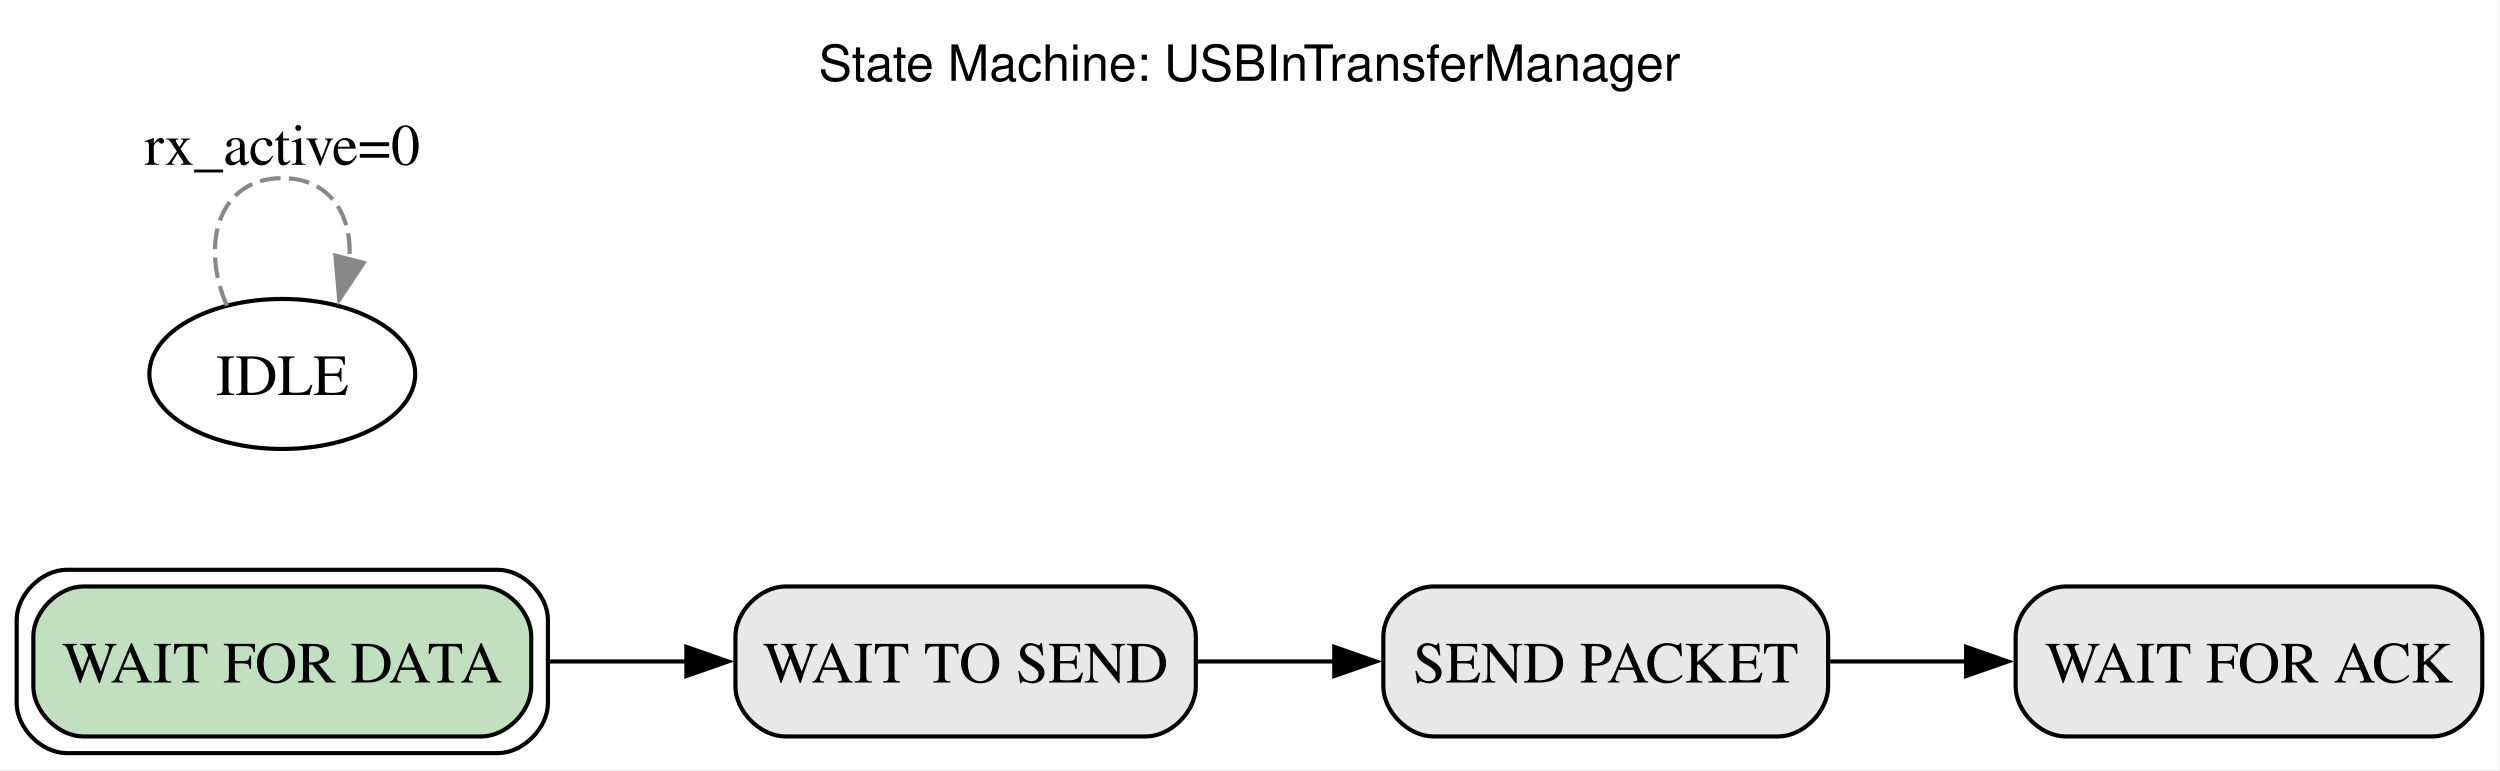
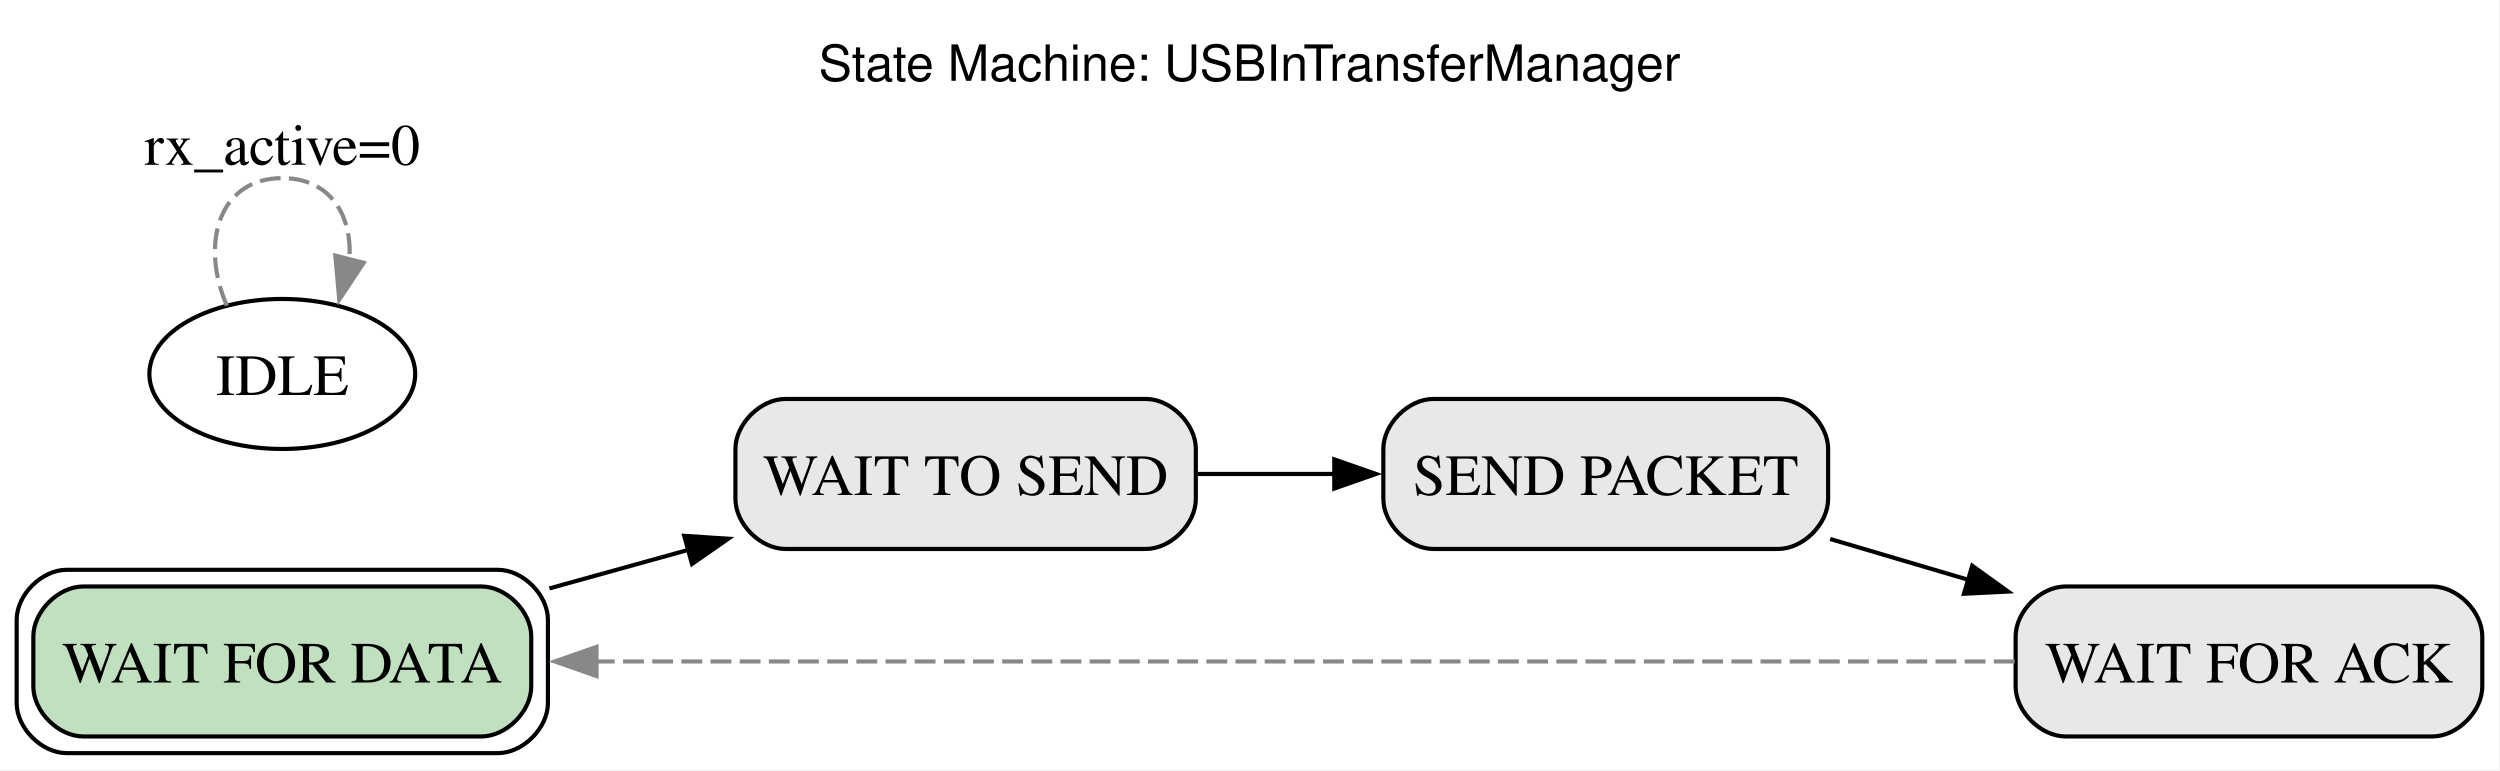
<svg xmlns="http://www.w3.org/2000/svg" width="600pt" height="185pt" viewBox="0.00 0.00 600.00 185.00">
  <g id="graph0" class="graph" transform="scale(1 1) rotate(0) translate(4 180.75)">
    <polygon fill="white" stroke="none" points="-4,4 -4,-180.75 595.75,-180.75 595.75,4 -4,4" />
    <text xml:space="preserve" text-anchor="middle" x="295.88" y="-161.35" font-family="Helvetica,sans-Serif" font-size="12.00">State Machine: USBInTransferManager</text>
    <g id="node1" class="node">
      <path fill="#c0e0c0" stroke="black" d="M111.5,-40C111.5,-40 16,-40 16,-40 10,-40 4,-34 4,-28 4,-28 4,-16 4,-16 4,-10 10,-4 16,-4 16,-4 111.5,-4 111.5,-4 117.5,-4 123.5,-10 123.5,-16 123.5,-16 123.5,-28 123.5,-28 123.5,-34 117.5,-40 111.5,-40" />
      <path fill="none" stroke="black" d="M115.5,-44C115.5,-44 12,-44 12,-44 6,-44 0,-38 0,-32 0,-32 0,-12 0,-12 0,-6 6,0 12,0 12,0 115.5,0 115.5,0 121.5,0 127.5,-6 127.5,-12 127.5,-12 127.5,-32 127.5,-32 127.5,-38 121.5,-44 115.5,-44" />
      <text xml:space="preserve" text-anchor="middle" x="63.75" y="-16.95" font-family="Times,serif" font-size="14.00">WAIT FOR DATA</text>
    </g>
    <g id="node2" class="node">
-       <path fill="#e8e8e8" stroke="black" d="M271,-40C271,-40 184.5,-40 184.5,-40 178.5,-40 172.5,-34 172.5,-28 172.5,-28 172.5,-16 172.5,-16 172.5,-10 178.5,-4 184.5,-4 184.5,-4 271,-4 271,-4 277,-4 283,-10 283,-16 283,-16 283,-28 283,-28 283,-34 277,-40 271,-40" />
-       <text xml:space="preserve" text-anchor="middle" x="227.75" y="-16.95" font-family="Times,serif" font-size="14.00">WAIT TO SEND</text>
+       <path fill="#e8e8e8" stroke="black" d="M271,-85C271,-85 184.5,-85 184.5,-85 178.5,-85 172.5,-79 172.5,-73 172.5,-73 172.5,-61 172.5,-61 172.5,-55 178.5,-49 184.5,-49 184.5,-49 271,-49 271,-49 277,-49 283,-55 283,-61 283,-61 283,-73 283,-73 283,-79 277,-85 271,-85" />
+       <text xml:space="preserve" text-anchor="middle" x="227.75" y="-61.95" font-family="Times,serif" font-size="14.00">WAIT TO SEND</text>
    </g>
    <g id="edge1" class="edge">
-       <path fill="none" stroke="black" d="M127.85,-22C138.73,-22 150.06,-22 161.01,-22" />
-       <polygon fill="black" stroke="black" points="160.73,-25.5 170.73,-22 160.73,-18.5 160.73,-25.5" />
+       <path fill="none" stroke="black" d="M127.85,-39.53C138.84,-42.58 150.3,-45.76 161.35,-48.83" />
+       <polygon fill="black" stroke="black" points="160.21,-52.15 170.78,-51.45 162.08,-45.4 160.21,-52.15" />
    </g>
    <g id="node3" class="node">
-       <path fill="#e8e8e8" stroke="black" d="M422.75,-40C422.75,-40 340,-40 340,-40 334,-40 328,-34 328,-28 328,-28 328,-16 328,-16 328,-10 334,-4 340,-4 340,-4 422.75,-4 422.75,-4 428.75,-4 434.75,-10 434.75,-16 434.75,-16 434.75,-28 434.75,-28 434.75,-34 428.75,-40 422.75,-40" />
-       <text xml:space="preserve" text-anchor="middle" x="381.38" y="-16.95" font-family="Times,serif" font-size="14.00">SEND PACKET</text>
+       <path fill="#e8e8e8" stroke="black" d="M422.75,-85C422.75,-85 340,-85 340,-85 334,-85 328,-79 328,-73 328,-73 328,-61 328,-61 328,-55 334,-49 340,-49 340,-49 422.75,-49 422.75,-49 428.75,-49 434.75,-55 434.75,-61 434.75,-61 434.75,-73 434.75,-73 434.75,-79 428.75,-85 422.75,-85" />
+       <text xml:space="preserve" text-anchor="middle" x="381.38" y="-61.95" font-family="Times,serif" font-size="14.00">SEND PACKET</text>
    </g>
    <g id="edge2" class="edge">
-       <path fill="none" stroke="black" d="M283.49,-22C294.19,-22 305.5,-22 316.47,-22" />
-       <polygon fill="black" stroke="black" points="316.23,-25.5 326.23,-22 316.23,-18.5 316.23,-25.5" />
+       <path fill="none" stroke="black" d="M283.49,-67C294.19,-67 305.5,-67 316.47,-67" />
+       <polygon fill="black" stroke="black" points="316.23,-70.5 326.23,-67 316.23,-63.5 316.23,-70.5" />
    </g>
    <g id="node4" class="node">
      <path fill="#e8e8e8" stroke="black" d="M579.75,-40C579.75,-40 491.75,-40 491.75,-40 485.75,-40 479.75,-34 479.75,-28 479.75,-28 479.75,-16 479.75,-16 479.75,-10 485.75,-4 491.75,-4 491.75,-4 579.75,-4 579.75,-4 585.75,-4 591.75,-10 591.75,-16 591.75,-16 591.75,-28 591.75,-28 591.75,-34 585.75,-40 579.75,-40" />
      <text xml:space="preserve" text-anchor="middle" x="535.75" y="-16.95" font-family="Times,serif" font-size="14.00">WAIT FOR ACK</text>
    </g>
    <g id="edge3" class="edge">
-       <path fill="none" stroke="black" d="M435.24,-22C445.83,-22 457.09,-22 468.07,-22" />
-       <polygon fill="black" stroke="black" points="467.87,-25.5 477.87,-22 467.87,-18.5 467.87,-25.5" />
+       <path fill="none" stroke="black" d="M435.24,-51.39C445.94,-48.23 457.32,-44.87 468.42,-41.59" />
+       <polygon fill="black" stroke="black" points="469.34,-44.97 477.94,-38.78 467.35,-38.25 469.34,-44.97" />
+     </g>
+     <g id="edge4" class="edge">
+       <path fill="none" stroke="#888888" stroke-dasharray="5,2" d="M479.53,-22C395.11,-22 233.79,-22 139.13,-22" />
+       <polygon fill="#888888" stroke="#888888" points="139.16,-18.5 129.16,-22 139.16,-25.5 139.16,-18.5" />
    </g>
    <g id="node5" class="node">
      <ellipse fill="none" stroke="black" cx="63.75" cy="-91" rx="31.9" ry="18" />
      <text xml:space="preserve" text-anchor="middle" x="63.75" y="-85.95" font-family="Times,serif" font-size="14.00">IDLE</text>
    </g>
-     <g id="edge4" class="edge">
+     <g id="edge5" class="edge">
      <path fill="none" stroke="#888888" stroke-dasharray="5,2" d="M50.46,-107.38C43.99,-122.16 48.42,-138 63.75,-138 75.25,-138 80.61,-129.09 79.85,-118.4" />
      <polygon fill="#888888" stroke="#888888" points="83.28,-117.67 77.42,-108.84 76.49,-119.4 83.28,-117.67" />
      <text xml:space="preserve" text-anchor="middle" x="63.75" y="-141.2" font-family="Times,serif" font-size="14.00">rx_active=0</text>
    </g>
  </g>
</svg>
